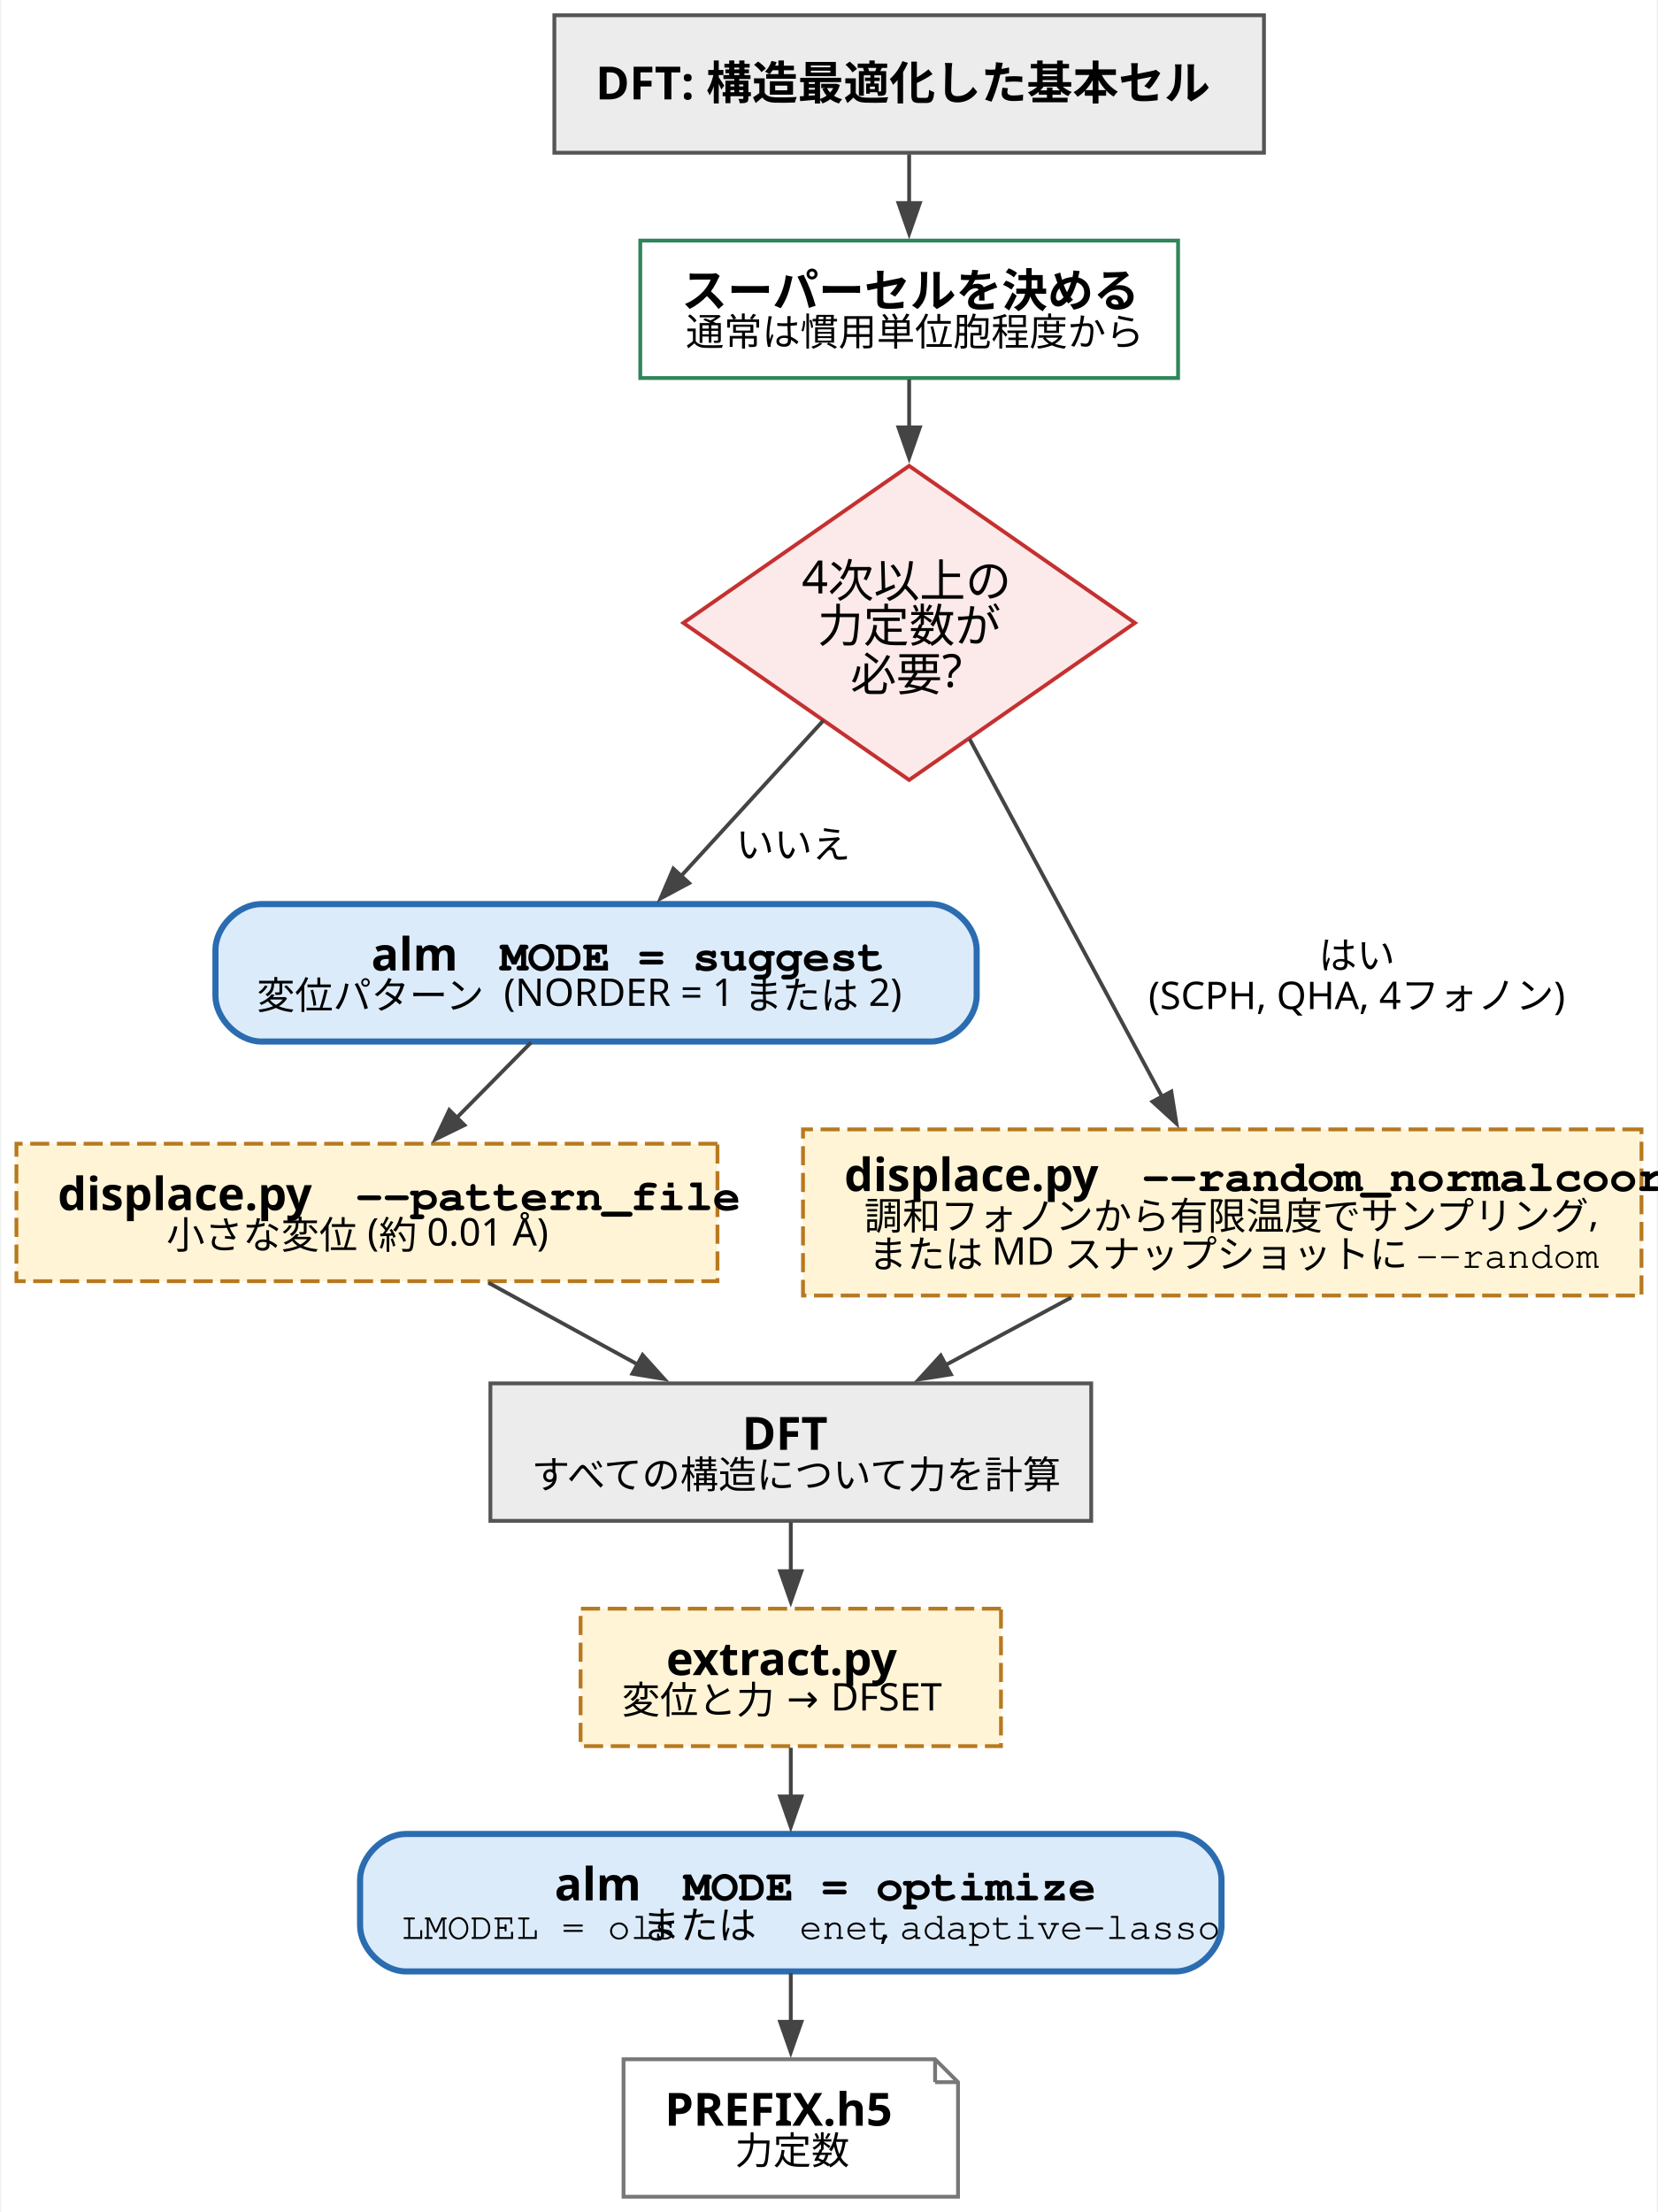
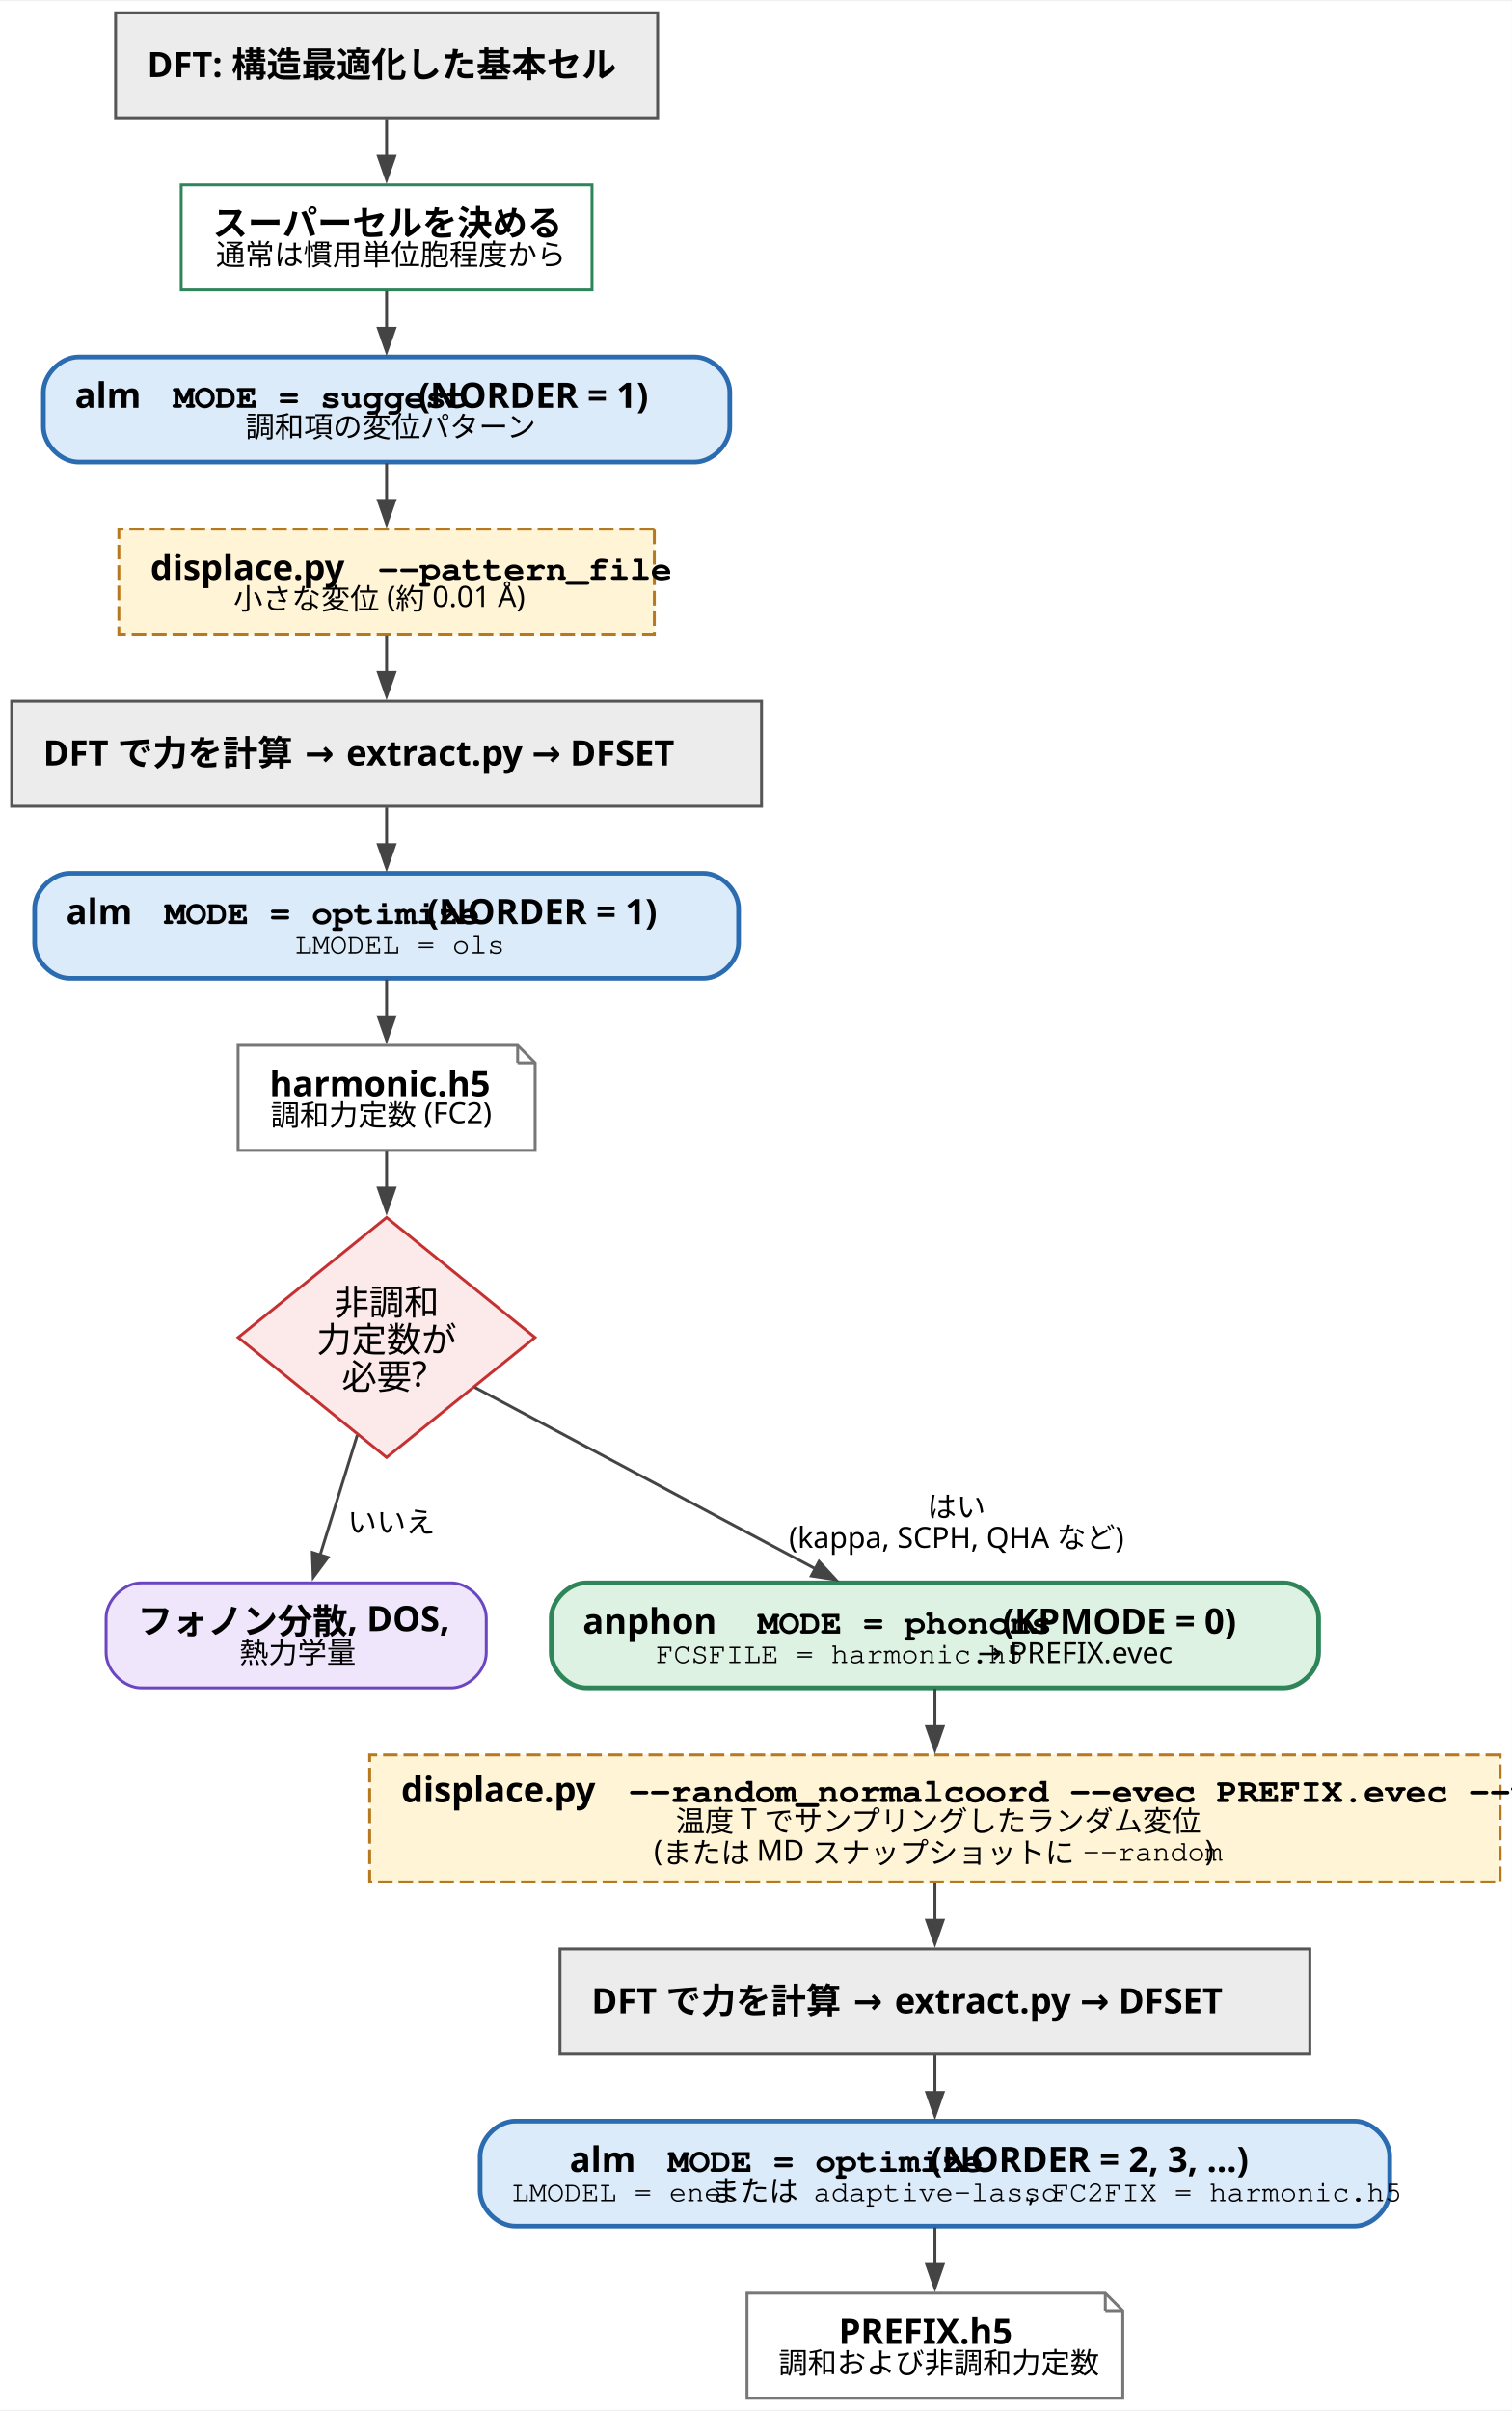
- <svg xmlns="http://www.w3.org/2000/svg" width="434pt" height="579pt" viewBox="0.00 0.00 433.60 579.28">
-   <g id="graph0" class="graph" transform="scale(1 1) rotate(0) translate(4 575.28)">
-     <polygon fill="white" stroke="none" points="-4,4 -4,-575.28 429.6,-575.28 429.6,4 -4,4" />
+ <svg xmlns="http://www.w3.org/2000/svg" width="518pt" height="826pt" viewBox="0.00 0.00 518.35 825.78">
+   <g id="graph0" class="graph" transform="scale(1 1) rotate(0) translate(4 821.78)">
+     <polygon fill="white" stroke="none" points="-4,4 -4,-821.78 514.35,-821.78 514.35,4 -4,4" />
    <g id="node1" class="node">
-       <polygon fill="#ececec" stroke="#555555" points="326.73,-571.28 140.88,-571.28 140.88,-535.28 326.73,-535.28 326.73,-571.28" />
-       <text text-anchor="start" x="151.68" y="-549.25" font-family="Hiragino Sans" font-weight="bold" font-size="12.00">DFT: 構造最適化した基本セル</text>
+       <polygon fill="#ececec" stroke="#555555" points="221.48,-817.78 35.63,-817.78 35.63,-781.78 221.48,-781.78 221.48,-817.78" />
+       <text text-anchor="start" x="46.43" y="-795.75" font-family="Hiragino Sans" font-weight="bold" font-size="12.00">DFT: 構造最適化した基本セル</text>
    </g>
    <g id="node2" class="node">
-       <polygon fill="#ffffff" stroke="#2f855a" points="304.23,-512.28 163.38,-512.28 163.38,-476.28 304.23,-476.28 304.23,-512.28" />
-       <text text-anchor="start" x="174.18" y="-494.88" font-family="Hiragino Sans" font-weight="bold" font-size="12.00">スーパーセルを決める</text>
-       <text text-anchor="start" x="175.3" y="-484.78" font-family="Hiragino Sans" font-size="10.00">通常は慣用単位胞程度から</text>
+       <polygon fill="#ffffff" stroke="#2f855a" points="198.98,-758.78 58.13,-758.78 58.13,-722.78 198.98,-722.78 198.98,-758.78" />
+       <text text-anchor="start" x="68.93" y="-741.38" font-family="Hiragino Sans" font-weight="bold" font-size="12.00">スーパーセルを決める</text>
+       <text text-anchor="start" x="70.05" y="-731.28" font-family="Hiragino Sans" font-size="10.00">通常は慣用単位胞程度から</text>
    </g>
    <g id="edge1" class="edge">
-       <path fill="none" stroke="#444444" d="M233.8,-534.87C233.8,-530.78 233.8,-526.33 233.8,-521.94" />
-       <polygon fill="#444444" stroke="#444444" points="236.6,-522.1 233.8,-514.1 231,-522.1 236.6,-522.1" />
+       <path fill="none" stroke="#444444" d="M128.55,-781.37C128.55,-777.28 128.55,-772.83 128.55,-768.44" />
+       <polygon fill="#444444" stroke="#444444" points="131.35,-768.6 128.55,-760.6 125.75,-768.6 131.35,-768.6" />
    </g>
    <g id="node3" class="node">
-       <polygon fill="#fce9e9" stroke="#c53030" points="233.8,-453.28 174.67,-412.15 233.8,-371.02 292.93,-412.15 233.8,-453.28" />
-       <text text-anchor="start" x="205.68" y="-419.88" font-family="Hiragino Sans" font-size="12.00">4次以上の</text>
-       <text text-anchor="start" x="209.8" y="-407.12" font-family="Hiragino Sans" font-size="12.00">力定数が</text>
-       <text text-anchor="start" x="218.43" y="-394.38" font-family="Hiragino Sans" font-size="12.00">必要?</text>
+       <path fill="#dcebfa" stroke="#2b6cb0" stroke-width="1.6" d="M234.22,-699.78C234.22,-699.78 22.88,-699.78 22.88,-699.78 16.88,-699.78 10.88,-693.78 10.88,-687.78 10.88,-687.78 10.88,-675.78 10.88,-675.78 10.88,-669.78 16.88,-663.78 22.88,-663.78 22.88,-663.78 234.22,-663.78 234.22,-663.78 240.22,-663.78 246.22,-669.78 246.22,-675.78 246.22,-675.78 246.22,-687.78 246.22,-687.78 246.22,-693.78 240.22,-699.78 234.22,-699.78" />
+       <text text-anchor="start" x="21.68" y="-682.38" font-family="Hiragino Sans" font-weight="bold" font-size="12.00">alm   </text>
+       <text text-anchor="start" x="55.43" y="-682.38" font-family="Courier,monospace" font-weight="bold" font-size="12.00">MODE = suggest</text>
+       <text text-anchor="start" x="139.43" y="-682.38" font-family="Hiragino Sans" font-weight="bold" font-size="12.00">  (NORDER = 1)</text>
+       <text text-anchor="start" x="80.18" y="-672.28" font-family="Hiragino Sans" font-size="10.00">調和項の変位パターン</text>
    </g>
    <g id="edge2" class="edge">
-       <path fill="none" stroke="#444444" d="M233.8,-475.89C233.8,-472.01 233.8,-467.71 233.8,-463.23" />
-       <polygon fill="#444444" stroke="#444444" points="236.6,-463.36 233.8,-455.36 231,-463.36 236.6,-463.36" />
+       <path fill="none" stroke="#444444" d="M128.55,-722.37C128.55,-718.28 128.55,-713.83 128.55,-709.44" />
+       <polygon fill="#444444" stroke="#444444" points="131.35,-709.6 128.55,-701.6 125.75,-709.6 131.35,-709.6" />
    </g>
    <g id="node4" class="node">
-       <path fill="#dcebfa" stroke="#2b6cb0" stroke-width="1.6" d="M239.48,-338.52C239.48,-338.52 64.12,-338.52 64.12,-338.52 58.12,-338.52 52.12,-332.52 52.12,-326.52 52.12,-326.52 52.12,-314.52 52.12,-314.52 52.12,-308.52 58.12,-302.52 64.12,-302.52 64.12,-302.52 239.48,-302.52 239.48,-302.52 245.48,-302.52 251.48,-308.52 251.48,-314.52 251.48,-314.52 251.48,-326.52 251.48,-326.52 251.48,-332.52 245.48,-338.52 239.48,-338.52" />
-       <text text-anchor="start" x="92.93" y="-321.12" font-family="Hiragino Sans" font-weight="bold" font-size="12.00">alm   </text>
-       <text text-anchor="start" x="126.68" y="-321.12" font-family="Courier,monospace" font-weight="bold" font-size="12.00">MODE = suggest</text>
-       <text text-anchor="start" x="62.93" y="-311.02" font-family="Hiragino Sans" font-size="10.00">変位パターン  (NORDER = 1 または 2)</text>
+       <polygon fill="#fff4d6" stroke="#b7791f" stroke-dasharray="5,2" points="220.35,-640.78 36.75,-640.78 36.75,-604.78 220.35,-604.78 220.35,-640.78" />
+       <text text-anchor="start" x="47.55" y="-623.38" font-family="Hiragino Sans" font-weight="bold" font-size="12.00">displace.py  </text>
+       <text text-anchor="start" x="125.55" y="-623.38" font-family="Courier,monospace" font-weight="bold" font-size="12.00">--pattern_file</text>
+       <text text-anchor="start" x="76.05" y="-613.28" font-family="Hiragino Sans" font-size="10.00">小さな変位 (約 0.01 Å)</text>
    </g>
    <g id="edge3" class="edge">
-       <path fill="none" stroke="#444444" d="M211.39,-386.66C199.71,-373.89 185.47,-358.33 173.84,-345.61" />
-       <polygon fill="#444444" stroke="#444444" points="176.17,-344.01 168.7,-340 172.04,-347.79 176.17,-344.01" />
-       <text text-anchor="middle" x="203.43" y="-350.52" font-family="Hiragino Sans" font-size="10.00"> いいえ </text>
+       <path fill="none" stroke="#444444" d="M128.55,-663.37C128.55,-659.28 128.55,-654.83 128.55,-650.44" />
+       <polygon fill="#444444" stroke="#444444" points="131.35,-650.6 128.55,-642.6 125.75,-650.6 131.35,-650.6" />
+     </g>
+     <g id="node5" class="node">
+       <polygon fill="#ececec" stroke="#555555" points="257.1,-581.78 0,-581.78 0,-545.78 257.1,-545.78 257.1,-581.78" />
+       <text text-anchor="start" x="10.8" y="-559.75" font-family="Hiragino Sans" font-weight="bold" font-size="12.00">DFT で力を計算 → extract.py → DFSET</text>
+     </g>
+     <g id="edge4" class="edge">
+       <path fill="none" stroke="#444444" d="M128.55,-604.37C128.55,-600.28 128.55,-595.83 128.55,-591.44" />
+       <polygon fill="#444444" stroke="#444444" points="131.35,-591.6 128.55,-583.6 125.75,-591.6 131.35,-591.6" />
    </g>
    <g id="node6" class="node">
-       <polygon fill="#fff4d6" stroke="#b7791f" stroke-dasharray="5,2" points="425.6,-279.52 206,-279.52 206,-236 425.6,-236 425.6,-279.52" />
-       <text text-anchor="start" x="216.8" y="-263.36" font-family="Hiragino Sans" font-weight="bold" font-size="12.00">displace.py  </text>
-       <text text-anchor="start" x="294.8" y="-263.36" font-family="Courier,monospace" font-weight="bold" font-size="12.00">--random_normalcoord</text>
-       <text text-anchor="start" x="222.05" y="-253.26" font-family="Hiragino Sans" font-size="10.00">調和フォノンから有限温度でサンプリング,</text>
-       <text text-anchor="start" x="223.18" y="-243.26" font-family="Hiragino Sans" font-size="10.00">または MD スナップショットに </text>
-       <text text-anchor="start" x="366.43" y="-243.26" font-family="Courier,monospace" font-size="10.00">--random</text>
-     </g>
-     <g id="edge4" class="edge">
-       <path fill="none" stroke="#444444" d="M249.61,-381.77C264.14,-354.76 285.56,-314.95 300.07,-288" />
-       <polygon fill="#444444" stroke="#444444" points="302.47,-289.43 303.8,-281.06 297.54,-286.78 302.47,-289.43" />
-       <text text-anchor="middle" x="351.05" y="-321.52" font-family="Hiragino Sans" font-size="10.00"> はい</text>
-       <text text-anchor="middle" x="351.05" y="-311.02" font-family="Hiragino Sans" font-size="10.00">(SCPH, QHA, 4フォノン) </text>
-     </g>
-     <g id="node5" class="node">
-       <polygon fill="#fff4d6" stroke="#b7791f" stroke-dasharray="5,2" points="183.6,-275.76 0,-275.76 0,-239.76 183.6,-239.76 183.6,-275.76" />
-       <text text-anchor="start" x="10.8" y="-258.36" font-family="Hiragino Sans" font-weight="bold" font-size="12.00">displace.py  </text>
-       <text text-anchor="start" x="88.8" y="-258.36" font-family="Courier,monospace" font-weight="bold" font-size="12.00">--pattern_file</text>
-       <text text-anchor="start" x="39.3" y="-248.26" font-family="Hiragino Sans" font-size="10.00">小さな変位 (約 0.01 Å)</text>
+       <path fill="#dcebfa" stroke="#2b6cb0" stroke-width="1.6" d="M237.23,-522.78C237.23,-522.78 19.87,-522.78 19.87,-522.78 13.87,-522.78 7.88,-516.78 7.88,-510.78 7.88,-510.78 7.88,-498.78 7.88,-498.78 7.88,-492.78 13.88,-486.78 19.88,-486.78 19.88,-486.78 237.23,-486.78 237.23,-486.78 243.23,-486.78 249.23,-492.78 249.23,-498.78 249.23,-498.78 249.23,-510.78 249.23,-510.78 249.23,-516.78 243.23,-522.78 237.23,-522.78" />
+       <text text-anchor="start" x="18.68" y="-505.38" font-family="Hiragino Sans" font-weight="bold" font-size="12.00">alm   </text>
+       <text text-anchor="start" x="52.43" y="-505.38" font-family="Courier,monospace" font-weight="bold" font-size="12.00">MODE = optimize</text>
+       <text text-anchor="start" x="142.43" y="-505.38" font-family="Hiragino Sans" font-weight="bold" font-size="12.00">  (NORDER = 1)</text>
+       <text text-anchor="start" x="97.05" y="-495.28" font-family="Courier,monospace" font-size="10.00">LMODEL = ols</text>
    </g>
    <g id="edge5" class="edge">
-       <path fill="none" stroke="#444444" d="M134.77,-302.27C128.63,-296.06 121.61,-288.94 115.04,-282.29" />
-       <polygon fill="#444444" stroke="#444444" points="117.34,-280.64 109.73,-276.92 113.36,-284.58 117.34,-280.64" />
+       <path fill="none" stroke="#444444" d="M128.55,-545.37C128.55,-541.28 128.55,-536.83 128.55,-532.44" />
+       <polygon fill="#444444" stroke="#444444" points="131.35,-532.6 128.55,-524.6 125.75,-532.6 131.35,-532.6" />
    </g>
    <g id="node7" class="node">
-       <polygon fill="#ececec" stroke="#555555" points="281.48,-213 124.13,-213 124.13,-177 281.48,-177 281.48,-213" />
-       <text text-anchor="start" x="190.05" y="-195.6" font-family="Hiragino Sans" font-weight="bold" font-size="12.00">DFT</text>
-       <text text-anchor="start" x="134.93" y="-185.5" font-family="Hiragino Sans" font-size="10.00">すべての構造について力を計算</text>
+       <polygon fill="#ffffff" stroke="#777777" points="173.48,-463.78 77.63,-463.78 77.63,-427.78 179.48,-427.78 179.48,-457.78 173.48,-463.78" />
+       <polyline fill="none" stroke="#777777" points="173.48,-463.78 173.48,-457.78" />
+       <polyline fill="none" stroke="#777777" points="179.48,-457.78 173.48,-457.78" />
+       <text text-anchor="start" x="88.43" y="-446.38" font-family="Hiragino Sans" font-weight="bold" font-size="12.00">harmonic.h5</text>
+       <text text-anchor="start" x="88.8" y="-436.28" font-family="Hiragino Sans" font-size="10.00">調和力定数 (FC2)</text>
    </g>
    <g id="edge6" class="edge">
-       <path fill="none" stroke="#444444" d="M123.61,-239.35C135.8,-232.67 149.87,-224.97 162.74,-217.93" />
-       <polygon fill="#444444" stroke="#444444" points="163.99,-220.44 169.66,-214.14 161.3,-215.53 163.99,-220.44" />
+       <path fill="none" stroke="#444444" d="M128.55,-486.37C128.55,-482.28 128.55,-477.83 128.55,-473.44" />
+       <polygon fill="#444444" stroke="#444444" points="131.35,-473.6 128.55,-465.6 125.75,-473.6 131.35,-473.6" />
+     </g>
+     <g id="node8" class="node">
+       <polygon fill="#fce9e9" stroke="#c53030" points="128.55,-404.78 77.67,-363.65 128.55,-322.52 179.43,-363.65 128.55,-404.78" />
+       <text text-anchor="start" x="110.55" y="-371.38" font-family="Hiragino Sans" font-size="12.00">非調和</text>
+       <text text-anchor="start" x="104.55" y="-358.62" font-family="Hiragino Sans" font-size="12.00">力定数が</text>
+       <text text-anchor="start" x="113.18" y="-345.88" font-family="Hiragino Sans" font-size="12.00">必要?</text>
    </g>
    <g id="edge7" class="edge">
-       <path fill="none" stroke="#444444" d="M276.28,-235.51C265.63,-229.78 254.1,-223.58 243.39,-217.83" />
-       <polygon fill="#444444" stroke="#444444" points="244.73,-215.36 236.35,-214.04 242.07,-220.3 244.73,-215.36" />
+       <path fill="none" stroke="#444444" d="M128.55,-427.39C128.55,-423.51 128.55,-419.21 128.55,-414.73" />
+       <polygon fill="#444444" stroke="#444444" points="131.35,-414.86 128.55,-406.86 125.75,-414.86 131.35,-414.86" />
    </g>
-     <g id="node8" class="node">
-       <polygon fill="#fff4d6" stroke="#b7791f" stroke-dasharray="5,2" points="257.85,-154 147.75,-154 147.75,-118 257.85,-118 257.85,-154" />
-       <text text-anchor="start" x="170.18" y="-136.6" font-family="Hiragino Sans" font-weight="bold" font-size="12.00">extract.py</text>
-       <text text-anchor="start" x="158.55" y="-126.5" font-family="Hiragino Sans" font-size="10.00">変位と力 → DFSET</text>
+     <g id="node9" class="node">
+       <path fill="#efe6fb" stroke="#6b46c1" d="M150.73,-279.52C150.73,-279.52 44.38,-279.52 44.38,-279.52 38.38,-279.52 32.38,-273.52 32.38,-267.52 32.38,-267.52 32.38,-255.52 32.38,-255.52 32.38,-249.52 38.38,-243.52 44.38,-243.52 44.38,-243.52 150.73,-243.52 150.73,-243.52 156.73,-243.52 162.73,-249.52 162.73,-255.52 162.73,-255.52 162.73,-267.52 162.73,-267.52 162.73,-273.52 156.73,-279.52 150.73,-279.52" />
+       <text text-anchor="start" x="43.18" y="-262.12" font-family="Hiragino Sans" font-weight="bold" font-size="12.00">フォノン分散, DOS,</text>
+       <text text-anchor="start" x="78.05" y="-252.02" font-family="Hiragino Sans" font-size="10.00">熱力学量</text>
    </g>
    <g id="edge8" class="edge">
-       <path fill="none" stroke="#444444" d="M202.8,-176.59C202.8,-172.5 202.8,-168.05 202.8,-163.66" />
-       <polygon fill="#444444" stroke="#444444" points="205.6,-163.82 202.8,-155.82 200,-163.82 205.6,-163.82" />
+       <path fill="none" stroke="#444444" d="M118.49,-330.14C114.37,-316.85 109.67,-301.68 105.77,-289.07" />
+       <polygon fill="#444444" stroke="#444444" points="108.45,-288.27 103.41,-281.46 103.1,-289.93 108.45,-288.27" />
+       <text text-anchor="middle" x="130.18" y="-296.77" font-family="Hiragino Sans" font-size="10.00"> いいえ </text>
    </g>
-     <g id="node9" class="node">
-       <path fill="#dcebfa" stroke="#2b6cb0" stroke-width="1.6" d="M303.6,-95C303.6,-95 102,-95 102,-95 96,-95 90,-89 90,-83 90,-83 90,-71 90,-71 90,-65 96,-59 102,-59 102,-59 303.6,-59 303.6,-59 309.6,-59 315.6,-65 315.6,-71 315.6,-71 315.6,-83 315.6,-83 315.6,-89 309.6,-95 303.6,-95" />
-       <text text-anchor="start" x="140.93" y="-77.6" font-family="Hiragino Sans" font-weight="bold" font-size="12.00">alm   </text>
-       <text text-anchor="start" x="174.68" y="-77.6" font-family="Courier,monospace" font-weight="bold" font-size="12.00">MODE = optimize</text>
-       <text text-anchor="start" x="100.8" y="-67.5" font-family="Courier,monospace" font-size="10.00">LMODEL = ols</text>
-       <text text-anchor="start" x="163.8" y="-67.5" font-family="Hiragino Sans" font-size="10.00">  または  </text>
-       <text text-anchor="start" x="205.05" y="-67.5" font-family="Courier,monospace" font-size="10.00">enet</text>
-       <text text-anchor="start" x="226.05" y="-67.5" font-family="Hiragino Sans" font-size="10.00">, </text>
-       <text text-anchor="start" x="231.3" y="-67.5" font-family="Courier,monospace" font-size="10.00">adaptive-lasso</text>
+     <g id="node10" class="node">
+       <path fill="#ddf2e3" stroke="#2f855a" stroke-width="1.6" d="M436.1,-279.52C436.1,-279.52 197,-279.52 197,-279.52 191,-279.52 185,-273.52 185,-267.52 185,-267.52 185,-255.52 185,-255.52 185,-249.52 191,-243.52 197,-243.52 197,-243.52 436.1,-243.52 436.1,-243.52 442.1,-243.52 448.1,-249.52 448.1,-255.52 448.1,-255.52 448.1,-267.52 448.1,-267.52 448.1,-273.52 442.1,-279.52 436.1,-279.52" />
+       <text text-anchor="start" x="195.8" y="-262.12" font-family="Hiragino Sans" font-weight="bold" font-size="12.00">anphon   </text>
+       <text text-anchor="start" x="255.8" y="-262.12" font-family="Courier,monospace" font-weight="bold" font-size="12.00">MODE = phonons</text>
+       <text text-anchor="start" x="339.8" y="-262.12" font-family="Hiragino Sans" font-weight="bold" font-size="12.00">  (KPMODE = 0)</text>
+       <text text-anchor="start" x="220.93" y="-252.02" font-family="Courier,monospace" font-size="10.00">FCSFILE = harmonic.h5</text>
+       <text text-anchor="start" x="331.18" y="-252.02" font-family="Hiragino Sans" font-size="10.00">  → PREFIX.evec</text>
    </g>
    <g id="edge9" class="edge">
-       <path fill="none" stroke="#444444" d="M202.8,-117.59C202.8,-113.5 202.8,-109.05 202.8,-104.66" />
-       <polygon fill="#444444" stroke="#444444" points="205.6,-104.82 202.8,-96.82 200,-104.82 205.6,-104.82" />
+       <path fill="none" stroke="#444444" d="M158.76,-346.56C190.47,-329.67 240.52,-303.02 275.73,-284.26" />
+       <polygon fill="#444444" stroke="#444444" points="276.81,-286.86 282.56,-280.62 274.18,-281.91 276.81,-286.86" />
+       <text text-anchor="middle" x="323.93" y="-302.02" font-family="Hiragino Sans" font-size="10.00"> はい</text>
+       <text text-anchor="middle" x="323.93" y="-291.52" font-family="Hiragino Sans" font-size="10.00">(kappa, SCPH, QHA など) </text>
    </g>
-     <g id="node10" class="node">
-       <polygon fill="#ffffff" stroke="#777777" points="240.6,-36 159,-36 159,0 246.6,0 246.6,-30 240.6,-36" />
-       <polyline fill="none" stroke="#777777" points="240.6,-36 240.6,-30" />
-       <polyline fill="none" stroke="#777777" points="246.6,-30 240.6,-30" />
-       <text text-anchor="start" x="169.8" y="-18.6" font-family="Hiragino Sans" font-weight="bold" font-size="12.00">PREFIX.h5</text>
-       <text text-anchor="start" x="188.18" y="-8.5" font-family="Hiragino Sans" font-size="10.00">力定数</text>
+     <g id="node11" class="node">
+       <polygon fill="#fff4d6" stroke="#b7791f" stroke-dasharray="5,2" points="510.35,-220.52 122.75,-220.52 122.75,-177 510.35,-177 510.35,-220.52" />
+       <text text-anchor="start" x="133.55" y="-204.36" font-family="Hiragino Sans" font-weight="bold" font-size="12.00">displace.py  </text>
+       <text text-anchor="start" x="211.55" y="-204.36" font-family="Courier,monospace" font-weight="bold" font-size="12.00">--random_normalcoord --evec PREFIX.evec --temp T</text>
+       <text text-anchor="start" x="227.68" y="-194.26" font-family="Hiragino Sans" font-size="10.00">温度 T でサンプリングしたランダム変位</text>
+       <text text-anchor="start" x="220.18" y="-184.26" font-family="Hiragino Sans" font-size="10.00">(または MD スナップショットに </text>
+       <text text-anchor="start" x="367.18" y="-184.26" font-family="Courier,monospace" font-size="10.00">--random</text>
+       <text text-anchor="start" x="409.18" y="-184.26" font-family="Hiragino Sans" font-size="10.00">)</text>
    </g>
    <g id="edge10" class="edge">
-       <path fill="none" stroke="#444444" d="M202.8,-58.59C202.8,-54.5 202.8,-50.05 202.8,-45.66" />
-       <polygon fill="#444444" stroke="#444444" points="205.6,-45.82 202.8,-37.82 200,-45.82 205.6,-45.82" />
+       <path fill="none" stroke="#444444" d="M316.55,-243.27C316.55,-239.1 316.55,-234.53 316.55,-229.96" />
+       <polygon fill="#444444" stroke="#444444" points="319.35,-230.24 316.55,-222.24 313.75,-230.24 319.35,-230.24" />
+     </g>
+     <g id="node12" class="node">
+       <polygon fill="#ececec" stroke="#555555" points="445.1,-154 188,-154 188,-118 445.1,-118 445.1,-154" />
+       <text text-anchor="start" x="198.8" y="-131.97" font-family="Hiragino Sans" font-weight="bold" font-size="12.00">DFT で力を計算 → extract.py → DFSET</text>
+     </g>
+     <g id="edge11" class="edge">
+       <path fill="none" stroke="#444444" d="M316.55,-176.51C316.55,-172.31 316.55,-167.86 316.55,-163.52" />
+       <polygon fill="#444444" stroke="#444444" points="319.35,-163.84 316.55,-155.84 313.75,-163.84 319.35,-163.84" />
+     </g>
+     <g id="node13" class="node">
+       <path fill="#dcebfa" stroke="#2b6cb0" stroke-width="1.6" d="M460.48,-95C460.48,-95 172.62,-95 172.62,-95 166.62,-95 160.62,-89 160.62,-83 160.62,-83 160.62,-71 160.62,-71 160.62,-65 166.62,-59 172.62,-59 172.62,-59 460.48,-59 460.48,-59 466.48,-59 472.48,-65 472.48,-71 472.48,-71 472.48,-83 472.48,-83 472.48,-89 466.48,-95 460.48,-95" />
+       <text text-anchor="start" x="191.3" y="-77.6" font-family="Hiragino Sans" font-weight="bold" font-size="12.00">alm   </text>
+       <text text-anchor="start" x="225.05" y="-77.6" font-family="Courier,monospace" font-weight="bold" font-size="12.00">MODE = optimize</text>
+       <text text-anchor="start" x="315.05" y="-77.6" font-family="Hiragino Sans" font-weight="bold" font-size="12.00">  (NORDER = 2, 3, ...)</text>
+       <text text-anchor="start" x="171.43" y="-67.5" font-family="Courier,monospace" font-size="10.00">LMODEL = enet</text>
+       <text text-anchor="start" x="239.68" y="-67.5" font-family="Hiragino Sans" font-size="10.00"> または </text>
+       <text text-anchor="start" x="274.93" y="-67.5" font-family="Courier,monospace" font-size="10.00">adaptive-lasso</text>
+       <text text-anchor="start" x="348.43" y="-67.5" font-family="Hiragino Sans" font-size="10.00">,  </text>
+       <text text-anchor="start" x="356.68" y="-67.5" font-family="Courier,monospace" font-size="10.00">FC2FIX = harmonic.h5</text>
+     </g>
+     <g id="edge12" class="edge">
+       <path fill="none" stroke="#444444" d="M316.55,-117.59C316.55,-113.5 316.55,-109.05 316.55,-104.66" />
+       <polygon fill="#444444" stroke="#444444" points="319.35,-104.82 316.55,-96.82 313.75,-104.82 319.35,-104.82" />
+     </g>
+     <g id="node14" class="node">
+       <polygon fill="#ffffff" stroke="#777777" points="374.98,-36 252.12,-36 252.12,0 380.98,0 380.98,-30 374.98,-36" />
+       <polyline fill="none" stroke="#777777" points="374.98,-36 374.98,-30" />
+       <polyline fill="none" stroke="#777777" points="380.98,-30 374.98,-30" />
+       <text text-anchor="start" x="283.55" y="-18.6" font-family="Hiragino Sans" font-weight="bold" font-size="12.00">PREFIX.h5</text>
+       <text text-anchor="start" x="262.93" y="-8.5" font-family="Hiragino Sans" font-size="10.00">調和および非調和力定数</text>
+     </g>
+     <g id="edge13" class="edge">
+       <path fill="none" stroke="#444444" d="M316.55,-58.59C316.55,-54.5 316.55,-50.05 316.55,-45.66" />
+       <polygon fill="#444444" stroke="#444444" points="319.35,-45.82 316.55,-37.82 313.75,-45.82 319.35,-45.82" />
    </g>
  </g>
</svg>
